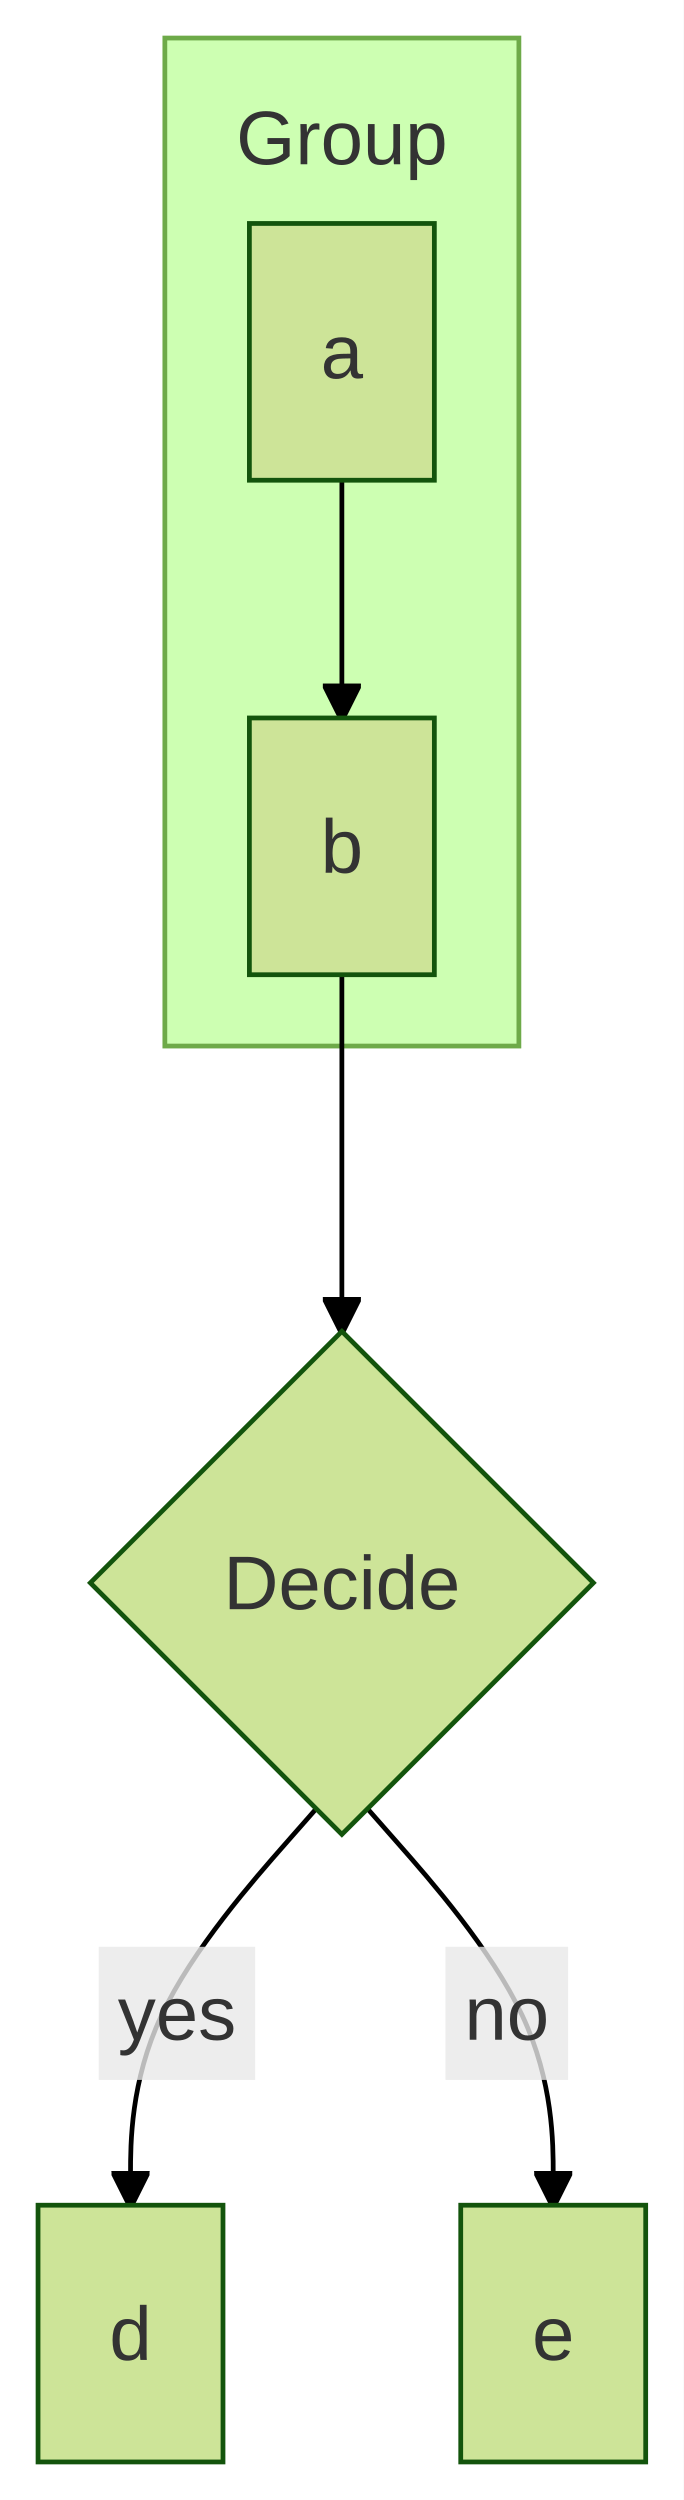
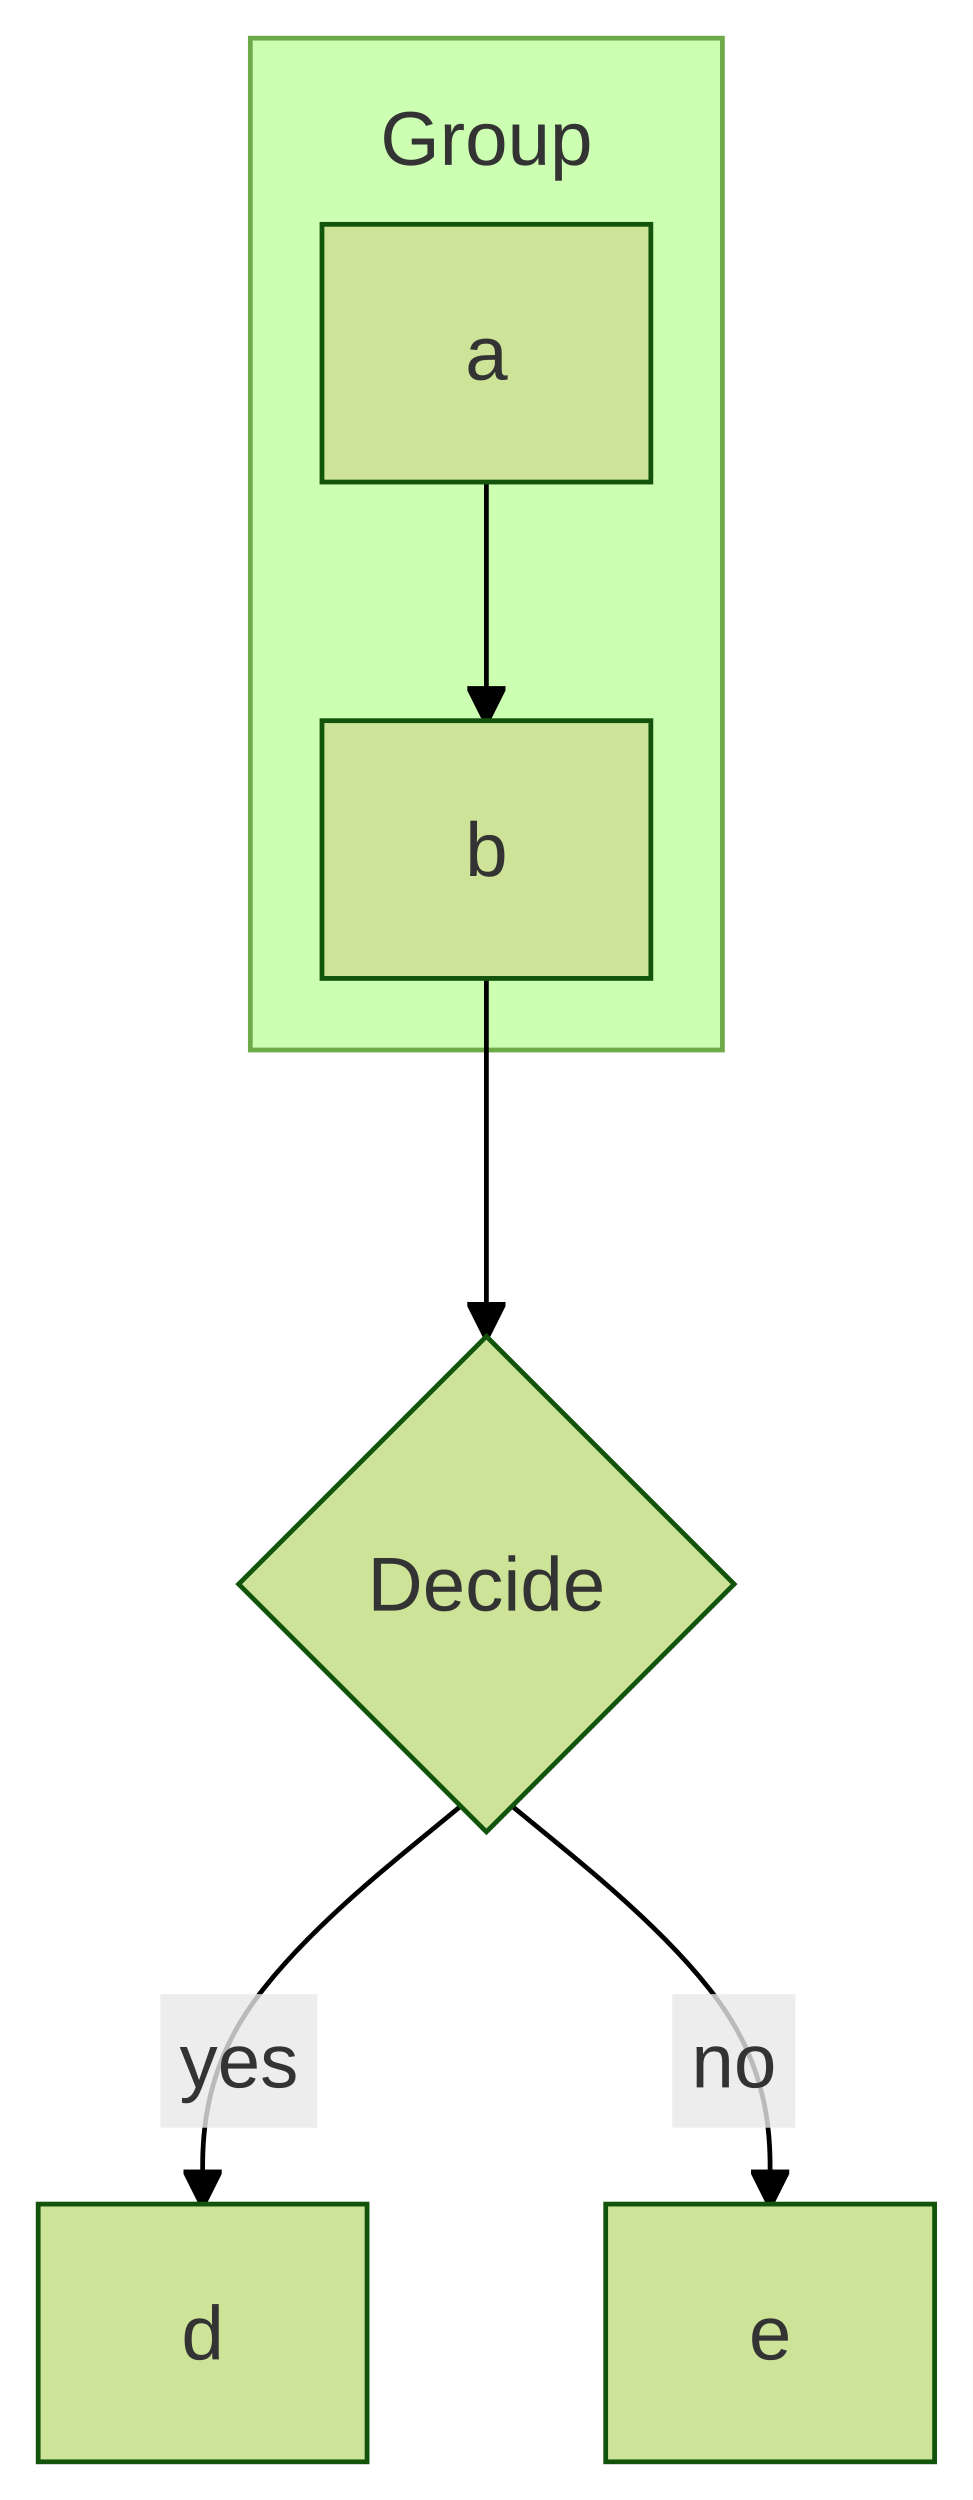
- <svg xmlns="http://www.w3.org/2000/svg" id="mermaid" class="flowchart" width="143.79" height="525.79" viewBox="-153.02 -22 143.79 525.79" role="graphics-document document" aria-roledescription="flowchart-v2">
+ <svg xmlns="http://www.w3.org/2000/svg" id="mermaid" class="flowchart" width="203.81" height="523.81" viewBox="9.5 -22 203.81 523.81" role="graphics-document document" aria-roledescription="flowchart-v2">
  <style>#mermaid{font-family:"trebuchet ms",verdana,arial,sans-serif;font-size:16px;fill:#333;}#mermaid .node rect,#mermaid .node circle,#mermaid .node ellipse,#mermaid .node polygon,#mermaid .node path{fill:#cde498;stroke:#13540c;stroke-width:1px;}#mermaid .flowchart-link{stroke:#000000;fill:none;stroke-width:1px;}#mermaid .thick{stroke-width:3.5px;}#mermaid .dotted{stroke-dasharray:3;}#mermaid .edgeLabel rect{fill:rgba(232,232,232,0.8);stroke:none;}#mermaid .cluster rect{fill:#cdffb2;stroke:#6eaa49;stroke-width:1px;}#mermaid .marker{fill:#000000;stroke:#000000;}#mermaid text{fill:#333;text-anchor:middle;dominant-baseline:central;}#mermaid .title{font-size:18px;}</style>
  <defs>
    <marker id="mm-arrow-end" class="marker" viewBox="0 0 10 10" refX="9" refY="5" markerUnits="userSpaceOnUse" markerWidth="8" markerHeight="8" orient="auto">
      <path d="M 0 0 L 10 5 L 0 10 z" class="marker" />
    </marker>
    <marker id="mm-arrow-start" class="marker" viewBox="0 0 10 10" refX="1" refY="5" markerUnits="userSpaceOnUse" markerWidth="8" markerHeight="8" orient="auto">
      <path d="M 10 0 L 0 5 L 10 10 z" class="marker" />
    </marker>
    <marker id="mm-circle-end" class="marker" viewBox="0 0 10 10" refX="9" refY="5" markerUnits="userSpaceOnUse" markerWidth="10" markerHeight="10" orient="auto">
      <circle cx="5" cy="5" r="4" class="marker" />
    </marker>
    <marker id="mm-circle-start" class="marker" viewBox="0 0 10 10" refX="1" refY="5" markerUnits="userSpaceOnUse" markerWidth="10" markerHeight="10" orient="auto">
      <circle cx="5" cy="5" r="4" class="marker" />
    </marker>
    <marker id="mm-cross-end" class="marker" viewBox="0 0 11 11" refX="10" refY="5.5" markerUnits="userSpaceOnUse" markerWidth="11" markerHeight="11" orient="auto">
      <path d="M 1 1 L 10 10 M 10 1 L 1 10" class="marker" style="stroke-width:2px" />
    </marker>
    <marker id="mm-cross-start" class="marker" viewBox="0 0 11 11" refX="1" refY="5.5" markerUnits="userSpaceOnUse" markerWidth="11" markerHeight="11" orient="auto">
      <path d="M 1 1 L 10 10 M 10 1 L 1 10" class="marker" style="stroke-width:2px" />
    </marker>
  </defs>
-   <rect x="-153.02" y="-22" width="143.79" height="525.79" fill="white" />
+   <rect x="9.5" y="-22" width="203.81" height="523.81" fill="white" />
  <g class="root">
    <g class="clusters">
      <g class="cluster" id="G">
-         <rect x="-118.35" y="-14" width="74.46" height="212" />
-         <text class="cluster-label" x="-81.12" y="7">Group</text>
+         <rect x="61.95" y="-14" width="98.91" height="212" />
+         <text class="cluster-label" x="111.41" y="7">Group</text>
      </g>
    </g>
    <g class="edgePaths">
-       <path id="L_a_b_0" class="flowchart-link" d="M-81.12,79L-81.12,129" marker-end="url(#mm-arrow-end)" />
-       <path id="L_b_c_1" class="flowchart-link" d="M-81.12,183L-81.12,258" marker-end="url(#mm-arrow-end)" />
-       <path id="L_c_d_2" class="flowchart-link" d="M-86.51,358.4L-93.02,365.8C-99.53,373.2 -112.55,388 -119.06,401.89C-125.57,415.79 -125.57,428.79 -125.57,435.29L-125.57,441.79" marker-end="url(#mm-arrow-end)" />
-       <path id="L_c_e_3" class="flowchart-link" d="M-75.73,358.4L-69.22,365.8C-62.71,373.2 -49.69,388 -43.18,401.89C-36.67,415.79 -36.67,428.79 -36.67,435.29L-36.67,441.79" marker-end="url(#mm-arrow-end)" />
+       <path id="L_a_b_0" class="flowchart-link" d="M111.41,79L111.41,129" marker-end="url(#mm-arrow-end)" />
+       <path id="L_b_c_1" class="flowchart-link" d="M111.41,183L111.41,258" marker-end="url(#mm-arrow-end)" />
+       <path id="L_c_d_2" class="flowchart-link" d="M106.03,356.43L97.02,363.83C88,371.23 69.98,386.02 60.97,399.92C51.95,413.81 51.95,426.81 51.95,433.31L51.95,439.81" marker-end="url(#mm-arrow-end)" />
+       <path id="L_c_e_3" class="flowchart-link" d="M116.78,356.43L125.8,363.83C134.81,371.23 152.83,386.02 161.85,399.92C170.86,413.81 170.86,426.81 170.86,433.31L170.86,439.81" marker-end="url(#mm-arrow-end)" />
    </g>
    <g class="edgeLabels">
      <g class="edgeLabel">
-         <rect class="background" x="-132.25" y="387.44" width="32.9" height="28" />
-         <text x="-115.8" y="401.44">yes</text>
+         <rect class="background" x="43.1" y="395.81" width="32.91" height="28" />
+         <text x="59.56" y="409.81">yes</text>
      </g>
      <g class="edgeLabel">
-         <rect class="background" x="-59.33" y="387.44" width="25.79" height="28" />
-         <text x="-46.44" y="401.44">no</text>
+         <rect class="background" x="150.36" y="395.81" width="25.8" height="28" />
+         <text x="163.26" y="409.81">no</text>
      </g>
    </g>
    <g class="nodes">
-       <g class="node default" id="flowchart-a-0" transform="translate(-81.12,52)">
-         <rect x="-19.45" y="-27" width="38.9" height="54" />
+       <g class="node default" id="flowchart-a-0" transform="translate(111.41,52)">
+         <rect x="-34.45" y="-27" width="68.91" height="54" />
        <text class="nodeLabel" x="0" y="0">a</text>
      </g>
-       <g class="node default" id="flowchart-b-1" transform="translate(-81.12,156)">
-         <rect x="-19.45" y="-27" width="38.9" height="54" />
+       <g class="node default" id="flowchart-b-1" transform="translate(111.41,156)">
+         <rect x="-34.45" y="-27" width="68.91" height="54" />
        <text class="nodeLabel" x="0" y="0">b</text>
      </g>
-       <g class="node default" id="flowchart-c-2" transform="translate(-81.12,310.9)">
-         <polygon points="0,-52.9 52.9,0 0,52.9 -52.9,0" />
+       <g class="node default" id="flowchart-c-2" transform="translate(111.41,309.91)">
+         <polygon points="0,-51.91 51.91,0 0,51.91 -51.91,0" />
        <text class="nodeLabel" x="0" y="0">Decide</text>
      </g>
-       <g class="node default" id="flowchart-d-3" transform="translate(-125.57,468.79)">
-         <rect x="-19.45" y="-27" width="38.9" height="54" />
+       <g class="node default" id="flowchart-d-3" transform="translate(51.95,466.81)">
+         <rect x="-34.45" y="-27" width="68.91" height="54" />
        <text class="nodeLabel" x="0" y="0">d</text>
      </g>
-       <g class="node default" id="flowchart-e-4" transform="translate(-36.67,468.79)">
-         <rect x="-19.45" y="-27" width="38.9" height="54" />
+       <g class="node default" id="flowchart-e-4" transform="translate(170.86,466.81)">
+         <rect x="-34.45" y="-27" width="68.91" height="54" />
        <text class="nodeLabel" x="0" y="0">e</text>
      </g>
    </g>
  </g>
</svg>
